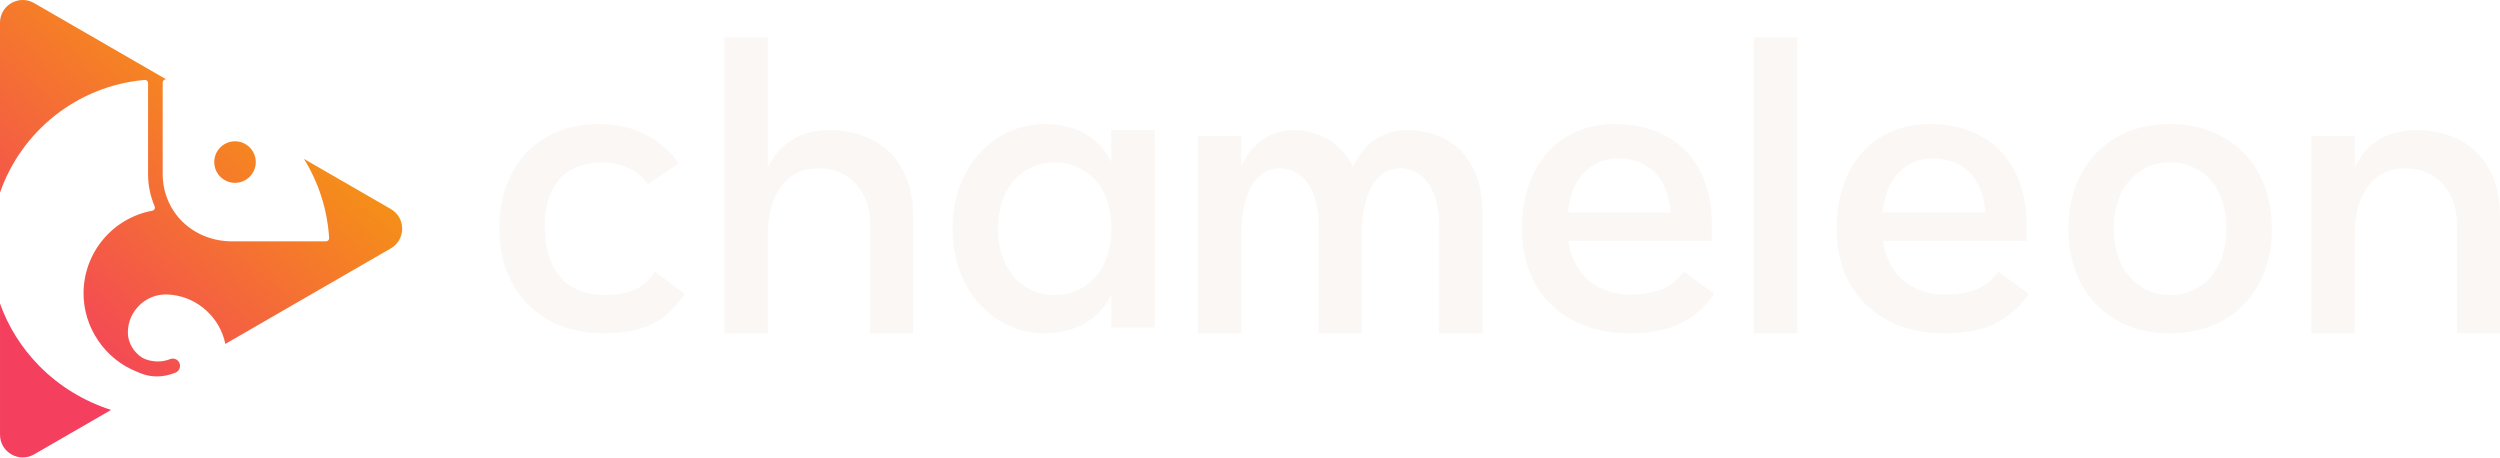
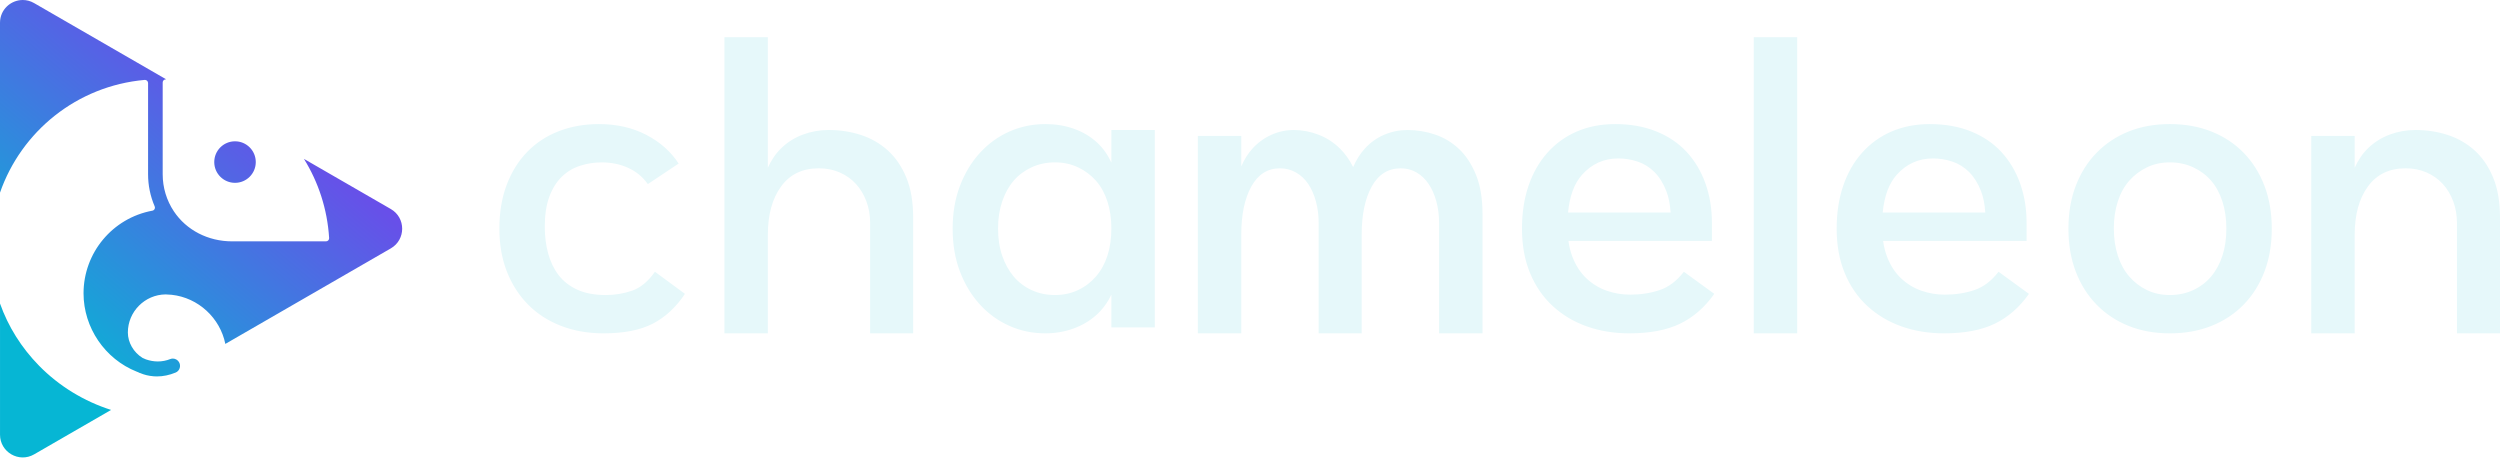
<svg xmlns="http://www.w3.org/2000/svg" xmlns:xlink="http://www.w3.org/1999/xlink" version="1.1" id="svg1" width="960" height="175.658" viewBox="0 0 960 175.658">
  <defs id="defs1">
-     <linearGradient id="linearGradient2">
-       <stop style="stop-color:#f59e0b;stop-opacity:1;" offset="0" id="stop2" />
-       <stop style="stop-color:#f43f5e;stop-opacity:1;" offset="1" id="stop3" />
+     <linearGradient id="linearGradient14">
+       <stop style="stop-color:#7c3aed;stop-opacity:1;" offset="0" id="stop13" />
+       <stop style="stop-color:#06b6d4;stop-opacity:1;" offset="1" id="stop14" />
    </linearGradient>
-     <linearGradient xlink:href="#linearGradient2" id="linearGradient10" x1="286.852" y1="300.848" x2="187.583" y2="419.152" gradientUnits="userSpaceOnUse" gradientTransform="translate(-159.9998,-272.1713)" />
+     <linearGradient xlink:href="#linearGradient14" id="linearGradient10" x1="286.852" y1="300.848" x2="187.583" y2="419.152" gradientUnits="userSpaceOnUse" gradientTransform="translate(-159.9998,-272.1713)" />
  </defs>
-   <path id="path16" style="fill:#fbf7f5;fill-opacity:1;stroke-width:1507.86" d="m 673.443,128 h 16.677 V 14.29 h -16.678 z M 278.181,14.29 V 128.001 h 16.677 V 90.099 c 0,-7.684 1.694,-13.849 5.08,-18.497 v 0 c 3.388,-4.651 8.211,-6.975 14.481,-6.975 v 0 c 2.93,0 5.609,0.53 8.035,1.593 v 0 c 2.424,1.058 4.496,2.525 6.213,4.395 v 0 c 1.72,1.874 3.057,4.093 4.02,6.671 v 0 c 0.962,2.582 1.443,5.336 1.443,8.263 v 0 42.453 h 16.527 V 83.577 c 0,-6.064 -0.889,-11.215 -2.656,-15.459 v 0 c -1.768,-4.248 -4.146,-7.711 -7.123,-10.389 v 0 c -2.982,-2.678 -6.422,-4.646 -10.315,-5.913 v 0 c -3.89,-1.262 -8.008,-1.896 -12.353,-1.896 v 0 c -3.439,0 -6.725,0.584 -9.856,1.745 v 0 c -3.135,1.161 -5.889,2.881 -8.264,5.155 v 0 c -2.173,2.083 -3.903,4.63 -5.232,7.6 v 0 -50.128 z m 546.269,97.109 c -2.63,-1.26 -4.906,-3.006 -6.82,-5.229 v 0 c -1.924,-2.22 -3.39,-4.902 -4.397,-8.035 v 0 c -1.014,-3.134 -1.52,-6.619 -1.52,-10.465 v 0 c 0,-3.738 0.506,-7.176 1.52,-10.31 v 0 c 1.007,-3.13 2.474,-5.786 4.397,-7.96 v 0 c 1.915,-2.173 4.191,-3.888 6.82,-5.155 v 0 c 2.628,-1.26 5.559,-1.894 8.794,-1.894 v 0 c 3.233,0 6.217,0.633 8.945,1.894 v 0 c 2.727,1.267 5.026,2.982 6.898,5.155 v 0 c 1.868,2.175 3.31,4.831 4.321,7.96 v 0 c 1.011,3.134 1.513,6.621 1.513,10.461 v 0 c 0,3.842 -0.503,7.304 -1.513,10.385 v 0 c -1.012,3.084 -2.454,5.74 -4.321,7.96 v 0 c -1.872,2.224 -4.171,3.969 -6.898,5.229 v 0 c -2.728,1.267 -5.712,1.896 -8.945,1.896 v 0 c -3.236,0 -6.166,-0.629 -8.794,-1.896 m -7.127,-60.87 c -4.751,1.921 -8.845,4.651 -12.28,8.189 v 0 c -3.437,3.539 -6.091,7.757 -7.959,12.659 v 0 c -1.872,4.906 -2.806,10.387 -2.806,16.452 v 0 c 0,6.066 0.934,11.549 2.806,16.451 v 0 c 1.868,4.906 4.521,9.124 7.959,12.661 v 0 c 3.435,3.543 7.528,6.269 12.28,8.187 v 0 c 4.753,1.922 10.058,2.881 15.921,2.881 v 0 c 5.859,0 11.192,-0.96 15.997,-2.881 v 0 c 4.799,-1.917 8.921,-4.644 12.357,-8.187 v 0 c 3.432,-3.537 6.088,-7.755 7.957,-12.661 v 0 c 1.869,-4.902 2.806,-10.385 2.806,-16.451 v 0 c 0,-6.066 -0.937,-11.547 -2.806,-16.452 v 0 c -1.869,-4.902 -4.526,-9.12 -7.957,-12.659 v 0 c -3.437,-3.539 -7.559,-6.267 -12.357,-8.189 v 0 c -4.804,-1.919 -10.138,-2.879 -15.997,-2.879 v 0 c -5.863,0 -11.168,0.96 -15.921,2.879 m -88.997,16.608 c 3.738,-4.19 8.39,-6.293 13.95,-6.293 v 0 c 2.524,0 5.003,0.406 7.428,1.215 v 0 c 2.426,0.809 4.572,2.147 6.445,4.019 v 0 c 1.87,1.868 3.384,4.297 4.55,7.276 v 0 c 0.897,2.312 1.445,5.069 1.649,8.263 v 0 h -39.385 c 0.604,-6.287 2.377,-11.131 5.363,-14.48 m -2.047,-16.608 c -4.395,1.921 -8.162,4.651 -11.295,8.189 v 0 c -3.136,3.539 -5.535,7.757 -7.202,12.659 v 0 c -1.666,4.906 -2.503,10.387 -2.503,16.452 v 0 c 0,6.368 1.037,12.055 3.111,17.058 v 0 c 2.07,5.004 4.979,9.225 8.719,12.661 v 0 c 3.74,3.436 8.109,6.04 13.111,7.809 v 0 c 5.005,1.766 10.436,2.652 16.302,2.652 v 0 c 7.883,0 14.38,-1.239 19.483,-3.712 v 0 c 5.102,-2.475 9.476,-6.295 13.115,-11.45 v 0 l -11.677,-8.491 c -2.727,3.541 -5.836,5.889 -9.323,7.051 v 0 c -3.489,1.164 -7.253,1.745 -11.294,1.745 v 0 c -3.135,0 -6.142,-0.505 -9.022,-1.518 v 0 c -2.882,-1.007 -5.459,-2.575 -7.735,-4.699 v 0 c -2.272,-2.121 -4.068,-4.851 -5.38,-8.183 v 0 c -0.73,-1.855 -1.25,-3.931 -1.576,-6.219 v 0 h 39.327 11.978 3.79 v -6.975 c 0,-5.455 -0.831,-10.509 -2.502,-15.162 v 0 c -1.666,-4.646 -4.068,-8.666 -7.201,-12.053 v 0 c -3.132,-3.386 -7.024,-6.012 -11.673,-7.883 v 0 c -4.653,-1.87 -9.909,-2.805 -15.769,-2.805 v 0 c -5.459,0 -10.387,0.96 -14.784,2.879 m -118.788,16.601 c 3.737,-4.19 8.388,-6.293 13.948,-6.293 v 0 c 2.524,0 5.002,0.406 7.43,1.215 v 0 c 2.424,0.809 4.572,2.147 6.441,4.019 v 0 c 1.871,1.868 3.388,4.297 4.55,7.276 v 0 c 0.898,2.312 1.447,5.069 1.649,8.263 v 0 h -39.383 c 0.602,-6.287 2.375,-11.131 5.363,-14.48 m -2.05,-16.608 c -4.394,1.921 -8.162,4.651 -11.292,8.189 v 0 c -3.136,3.539 -5.535,7.757 -7.203,12.659 v 0 c -1.668,4.906 -2.502,10.387 -2.502,16.452 v 0 c 0,6.368 1.035,12.055 3.109,17.058 v 0 c 2.071,5.004 4.978,9.225 8.718,12.661 v 0 c 3.738,3.436 8.109,6.04 13.114,7.809 v 0 c 5.002,1.766 10.436,2.652 16.299,2.652 v 0 c 7.886,0 14.38,-1.239 19.483,-3.712 v 0 c 5.103,-2.475 9.478,-6.295 13.118,-11.45 v 0 l -11.678,-8.491 c -2.726,3.541 -5.837,5.889 -9.323,7.051 v 0 c -3.486,1.164 -7.253,1.745 -11.294,1.745 v 0 c -3.135,0 -6.14,-0.505 -9.022,-1.518 v 0 c -2.882,-1.007 -5.459,-2.575 -7.733,-4.699 v 0 c -2.274,-2.121 -4.068,-4.851 -5.382,-8.183 v 0 c -0.732,-1.855 -1.25,-3.931 -1.575,-6.219 v 0 h 39.327 11.98 3.79 v -6.975 c 0,-5.455 -0.831,-10.509 -2.503,-15.162 v 0 c -1.666,-4.646 -4.068,-8.666 -7.198,-12.053 v 0 c -3.135,-3.386 -7.027,-6.012 -11.675,-7.883 v 0 c -4.653,-1.87 -9.908,-2.805 -15.769,-2.805 v 0 c -5.458,0 -10.385,0.96 -14.784,2.879 m -209.306,60.868 c -2.726,-1.26 -5.028,-3.006 -6.897,-5.229 v 0 c -1.871,-2.22 -3.334,-4.876 -4.397,-7.96 v 0 c -1.06,-3.08 -1.594,-6.593 -1.594,-10.537 v 0 c 0,-3.738 0.533,-7.176 1.594,-10.31 v 0 c 1.063,-3.131 2.524,-5.786 4.397,-7.96 v 0 c 1.869,-2.173 4.171,-3.888 6.897,-5.155 v 0 c 2.729,-1.26 5.709,-1.894 8.946,-1.894 v 0 c 3.232,0 6.189,0.633 8.868,1.894 v 0 c 2.678,1.267 4.979,2.982 6.9,5.155 v 0 c 1.917,2.175 3.384,4.831 4.397,7.96 v 0 c 1.009,3.134 1.515,6.572 1.515,10.31 v 0 c 0,3.945 -0.506,7.457 -1.515,10.537 v 0 c -1.013,3.084 -2.481,5.74 -4.397,7.96 v 0 c -1.922,2.224 -4.223,3.969 -6.9,5.229 v 0 c -2.679,1.267 -5.636,1.896 -8.868,1.896 v 0 c -3.238,0 -6.218,-0.629 -8.946,-1.896 m -8.565,-60.874 c -4.298,1.921 -8.062,4.651 -11.294,8.189 v 0 c -3.239,3.539 -5.788,7.757 -7.655,12.659 v 0 c -1.872,4.906 -2.806,10.387 -2.806,16.452 v 0 c 0,6.066 0.934,11.549 2.806,16.451 v 0 c 1.868,4.906 4.418,9.124 7.655,12.661 v 0 c 3.233,3.543 6.997,6.269 11.294,8.187 v 0 c 4.296,1.922 8.921,2.881 13.873,2.881 v 0 c 3.738,0 7.301,-0.606 10.69,-1.818 v 0 c 3.383,-1.213 6.342,-2.956 8.871,-5.23 v 0 c 2.402,-2.165 4.315,-4.783 5.76,-7.819 v 0 12.594 h 16.677 V 49.918 h -16.677 v 12.502 c -1.389,-3.01 -3.222,-5.599 -5.533,-7.725 v 0 c -2.48,-2.274 -5.41,-4.017 -8.797,-5.23 v 0 c -3.386,-1.211 -7.048,-1.818 -10.991,-1.818 v 0 c -4.952,0 -9.577,0.96 -13.873,2.879 m -172.996,-0.151 c -4.699,1.818 -8.742,4.469 -12.128,7.958 v 0 c -3.388,3.486 -6.018,7.711 -7.883,12.661 v 0 c -1.872,4.952 -2.806,10.566 -2.806,16.831 v 0 c 0,6.066 0.96,11.549 2.882,16.45 v 0 c 1.92,4.906 4.625,9.124 8.111,12.661 v 0 c 3.489,3.543 7.705,6.269 12.661,8.187 v 0 c 4.951,1.922 10.41,2.881 16.374,2.881 v 0 c 7.784,0 14.075,-1.239 18.875,-3.712 v 0 c 4.799,-2.475 8.921,-6.295 12.358,-11.45 v 0 l -11.524,-8.491 c -2.63,3.744 -5.561,6.168 -8.794,7.278 v 0 c -3.236,1.114 -6.569,1.668 -10.007,1.668 v 0 c -4.347,0 -8.013,-0.68 -10.992,-2.049 v 0 c -2.98,-1.361 -5.383,-3.231 -7.199,-5.607 v 0 c -1.823,-2.377 -3.161,-5.155 -4.019,-8.338 v 0 c -0.861,-3.185 -1.29,-6.597 -1.29,-10.236 v 0 c 0,-4.548 0.582,-8.386 1.741,-11.523 v 0 c 1.164,-3.132 2.756,-5.686 4.777,-7.658 v 0 c 2.022,-1.969 4.373,-3.38 7.052,-4.24 v 0 c 2.675,-0.859 5.432,-1.29 8.267,-1.29 v 0 c 3.735,0 7.147,0.706 10.23,2.121 v 0 c 3.085,1.417 5.585,3.488 7.505,6.217 v 0 l 11.83,-7.885 c -2.935,-4.546 -7.053,-8.209 -12.36,-10.992 v 0 c -5.306,-2.779 -11.396,-4.168 -18.27,-4.168 v 0 c -5.559,0 -10.688,0.908 -15.39,2.728 m 703.119,1.288 c -3.136,1.161 -5.889,2.881 -8.264,5.155 v 0 c -2.176,2.083 -3.904,4.63 -5.232,7.6 v 0 -12.224 h -16.679 v 75.807 h 16.679 V 90.102 c 0,-7.684 1.692,-13.849 5.079,-18.497 v 0 c 3.388,-4.65 8.212,-6.975 14.478,-6.975 v 0 c 2.933,0 5.612,0.53 8.038,1.593 v 0 c 2.426,1.058 4.496,2.525 6.215,4.395 v 0 c 1.718,1.874 3.056,4.093 4.016,6.671 v 0 c 0.962,2.582 1.444,5.336 1.444,8.263 v 0 42.453 h 16.527 V 83.58 c 0,-6.064 -0.886,-11.215 -2.656,-15.459 v 0 c -1.769,-4.248 -4.145,-7.711 -7.125,-10.389 v 0 c -2.983,-2.678 -6.421,-4.646 -10.312,-5.913 v 0 c -3.891,-1.262 -8.011,-1.896 -12.355,-1.896 v 0 c -3.436,0 -6.725,0.584 -9.855,1.745 m -386.167,0.075 c -2.832,1.211 -5.308,2.982 -7.428,5.308 v 0 c -1.819,1.992 -3.303,4.377 -4.489,7.109 v 0 c -1.355,-2.698 -2.982,-5.028 -4.912,-6.957 v 0 c -2.424,-2.427 -5.206,-4.248 -8.336,-5.459 v 0 c -3.136,-1.213 -6.321,-1.821 -9.555,-1.821 v 0 c -3.031,0 -5.937,0.633 -8.714,1.896 v 0 c -2.782,1.267 -5.208,3.06 -7.278,5.384 v 0 c -1.704,1.911 -3.082,4.166 -4.17,6.723 v 0 -11.728 h -16.68 v 75.807 h 16.68 V 90.106 c 0,-7.684 1.29,-13.849 3.866,-18.497 v 0 c 2.579,-4.65 6.239,-6.975 10.992,-6.975 v 0 c 2.223,0 4.269,0.53 6.14,1.593 v 0 c 1.871,1.058 3.437,2.525 4.699,4.395 v 0 c 1.265,1.874 2.249,4.093 2.959,6.671 v 0 c 0.704,2.582 1.063,5.336 1.063,8.263 v 0 42.453 h 16.522 V 90.108 c 0,-7.684 1.291,-13.849 3.869,-18.497 v 0 c 2.576,-4.65 6.29,-6.975 11.142,-6.975 v 0 c 2.222,0 4.245,0.53 6.065,1.593 v 0 c 1.818,1.058 3.36,2.525 4.622,4.395 v 0 c 1.263,1.874 2.25,4.093 2.961,6.671 v 0 c 0.705,2.582 1.061,5.336 1.061,8.263 v 0 42.453 h 16.68 V 82.227 c 0,-5.965 -0.838,-10.994 -2.503,-15.089 v 0 c -1.67,-4.091 -3.845,-7.403 -6.52,-9.93 v 0 c -2.679,-2.529 -5.738,-4.373 -9.173,-5.535 v 0 c -3.435,-1.161 -6.974,-1.745 -10.612,-1.745 v 0 c -3.135,0 -6.118,0.608 -8.945,1.821" />
+   <path id="path16" style="fill:#e6f8fa;fill-opacity:1;stroke-width:1507.86" d="m 673.443,128 h 16.677 V 14.29 h -16.678 z M 278.181,14.29 V 128.001 h 16.677 V 90.099 c 0,-7.684 1.694,-13.849 5.08,-18.497 v 0 c 3.388,-4.651 8.211,-6.975 14.481,-6.975 v 0 c 2.93,0 5.609,0.53 8.035,1.593 v 0 c 2.424,1.058 4.496,2.525 6.213,4.395 v 0 c 1.72,1.874 3.057,4.093 4.02,6.671 v 0 c 0.962,2.582 1.443,5.336 1.443,8.263 v 0 42.453 h 16.527 V 83.577 c 0,-6.064 -0.889,-11.215 -2.656,-15.459 v 0 c -1.768,-4.248 -4.146,-7.711 -7.123,-10.389 v 0 c -2.982,-2.678 -6.422,-4.646 -10.315,-5.913 v 0 c -3.89,-1.262 -8.008,-1.896 -12.353,-1.896 v 0 c -3.439,0 -6.725,0.584 -9.856,1.745 v 0 c -3.135,1.161 -5.889,2.881 -8.264,5.155 v 0 c -2.173,2.083 -3.903,4.63 -5.232,7.6 v 0 -50.128 z m 546.269,97.109 c -2.63,-1.26 -4.906,-3.006 -6.82,-5.229 v 0 c -1.924,-2.22 -3.39,-4.902 -4.397,-8.035 v 0 c -1.014,-3.134 -1.52,-6.619 -1.52,-10.465 v 0 c 0,-3.738 0.506,-7.176 1.52,-10.31 v 0 c 1.007,-3.13 2.474,-5.786 4.397,-7.96 v 0 c 1.915,-2.173 4.191,-3.888 6.82,-5.155 v 0 c 2.628,-1.26 5.559,-1.894 8.794,-1.894 v 0 c 3.233,0 6.217,0.633 8.945,1.894 v 0 c 2.727,1.267 5.026,2.982 6.898,5.155 v 0 c 1.868,2.175 3.31,4.831 4.321,7.96 v 0 c 1.011,3.134 1.513,6.621 1.513,10.461 v 0 c 0,3.842 -0.503,7.304 -1.513,10.385 v 0 c -1.012,3.084 -2.454,5.74 -4.321,7.96 v 0 c -1.872,2.224 -4.171,3.969 -6.898,5.229 v 0 c -2.728,1.267 -5.712,1.896 -8.945,1.896 v 0 c -3.236,0 -6.166,-0.629 -8.794,-1.896 m -7.127,-60.87 c -4.751,1.921 -8.845,4.651 -12.28,8.189 v 0 c -3.437,3.539 -6.091,7.757 -7.959,12.659 v 0 c -1.872,4.906 -2.806,10.387 -2.806,16.452 v 0 c 0,6.066 0.934,11.549 2.806,16.451 v 0 c 1.868,4.906 4.521,9.124 7.959,12.661 v 0 c 3.435,3.543 7.528,6.269 12.28,8.187 v 0 c 4.753,1.922 10.058,2.881 15.921,2.881 v 0 c 5.859,0 11.192,-0.96 15.997,-2.881 v 0 c 4.799,-1.917 8.921,-4.644 12.357,-8.187 v 0 c 3.432,-3.537 6.088,-7.755 7.957,-12.661 v 0 c 1.869,-4.902 2.806,-10.385 2.806,-16.451 v 0 c 0,-6.066 -0.937,-11.547 -2.806,-16.452 v 0 c -1.869,-4.902 -4.526,-9.12 -7.957,-12.659 v 0 c -3.437,-3.539 -7.559,-6.267 -12.357,-8.189 v 0 c -4.804,-1.919 -10.138,-2.879 -15.997,-2.879 v 0 c -5.863,0 -11.168,0.96 -15.921,2.879 m -88.997,16.608 c 3.738,-4.19 8.39,-6.293 13.95,-6.293 v 0 c 2.524,0 5.003,0.406 7.428,1.215 v 0 c 2.426,0.809 4.572,2.147 6.445,4.019 v 0 c 1.87,1.868 3.384,4.297 4.55,7.276 v 0 c 0.897,2.312 1.445,5.069 1.649,8.263 v 0 h -39.385 c 0.604,-6.287 2.377,-11.131 5.363,-14.48 m -2.047,-16.608 c -4.395,1.921 -8.162,4.651 -11.295,8.189 v 0 c -3.136,3.539 -5.535,7.757 -7.202,12.659 v 0 c -1.666,4.906 -2.503,10.387 -2.503,16.452 v 0 c 0,6.368 1.037,12.055 3.111,17.058 v 0 c 2.07,5.004 4.979,9.225 8.719,12.661 v 0 c 3.74,3.436 8.109,6.04 13.111,7.809 v 0 c 5.005,1.766 10.436,2.652 16.302,2.652 v 0 c 7.883,0 14.38,-1.239 19.483,-3.712 v 0 c 5.102,-2.475 9.476,-6.295 13.115,-11.45 v 0 l -11.677,-8.491 c -2.727,3.541 -5.836,5.889 -9.323,7.051 v 0 c -3.489,1.164 -7.253,1.745 -11.294,1.745 v 0 c -3.135,0 -6.142,-0.505 -9.022,-1.518 v 0 c -2.882,-1.007 -5.459,-2.575 -7.735,-4.699 v 0 c -2.272,-2.121 -4.068,-4.851 -5.38,-8.183 v 0 c -0.73,-1.855 -1.25,-3.931 -1.576,-6.219 v 0 h 39.327 11.978 3.79 v -6.975 c 0,-5.455 -0.831,-10.509 -2.502,-15.162 v 0 c -1.666,-4.646 -4.068,-8.666 -7.201,-12.053 v 0 c -3.132,-3.386 -7.024,-6.012 -11.673,-7.883 v 0 c -4.653,-1.87 -9.909,-2.805 -15.769,-2.805 v 0 c -5.459,0 -10.387,0.96 -14.784,2.879 m -118.788,16.601 c 3.737,-4.19 8.388,-6.293 13.948,-6.293 v 0 c 2.524,0 5.002,0.406 7.43,1.215 v 0 c 2.424,0.809 4.572,2.147 6.441,4.019 v 0 c 1.871,1.868 3.388,4.297 4.55,7.276 v 0 c 0.898,2.312 1.447,5.069 1.649,8.263 v 0 h -39.383 c 0.602,-6.287 2.375,-11.131 5.363,-14.48 m -2.05,-16.608 c -4.394,1.921 -8.162,4.651 -11.292,8.189 v 0 c -3.136,3.539 -5.535,7.757 -7.203,12.659 v 0 c -1.668,4.906 -2.502,10.387 -2.502,16.452 v 0 c 0,6.368 1.035,12.055 3.109,17.058 v 0 c 2.071,5.004 4.978,9.225 8.718,12.661 v 0 c 3.738,3.436 8.109,6.04 13.114,7.809 v 0 c 5.002,1.766 10.436,2.652 16.299,2.652 v 0 c 7.886,0 14.38,-1.239 19.483,-3.712 v 0 c 5.103,-2.475 9.478,-6.295 13.118,-11.45 v 0 l -11.678,-8.491 c -2.726,3.541 -5.837,5.889 -9.323,7.051 v 0 c -3.486,1.164 -7.253,1.745 -11.294,1.745 v 0 c -3.135,0 -6.14,-0.505 -9.022,-1.518 v 0 c -2.882,-1.007 -5.459,-2.575 -7.733,-4.699 v 0 c -2.274,-2.121 -4.068,-4.851 -5.382,-8.183 v 0 c -0.732,-1.855 -1.25,-3.931 -1.575,-6.219 v 0 h 39.327 11.98 3.79 v -6.975 c 0,-5.455 -0.831,-10.509 -2.503,-15.162 v 0 c -1.666,-4.646 -4.068,-8.666 -7.198,-12.053 v 0 c -3.135,-3.386 -7.027,-6.012 -11.675,-7.883 v 0 c -4.653,-1.87 -9.908,-2.805 -15.769,-2.805 v 0 c -5.458,0 -10.385,0.96 -14.784,2.879 m -209.306,60.868 c -2.726,-1.26 -5.028,-3.006 -6.897,-5.229 v 0 c -1.871,-2.22 -3.334,-4.876 -4.397,-7.96 v 0 c -1.06,-3.08 -1.594,-6.593 -1.594,-10.537 v 0 c 0,-3.738 0.533,-7.176 1.594,-10.31 v 0 c 1.063,-3.131 2.524,-5.786 4.397,-7.96 v 0 c 1.869,-2.173 4.171,-3.888 6.897,-5.155 v 0 c 2.729,-1.26 5.709,-1.894 8.946,-1.894 v 0 c 3.232,0 6.189,0.633 8.868,1.894 v 0 c 2.678,1.267 4.979,2.982 6.9,5.155 v 0 c 1.917,2.175 3.384,4.831 4.397,7.96 v 0 c 1.009,3.134 1.515,6.572 1.515,10.31 v 0 c 0,3.945 -0.506,7.457 -1.515,10.537 v 0 c -1.013,3.084 -2.481,5.74 -4.397,7.96 v 0 c -1.922,2.224 -4.223,3.969 -6.9,5.229 v 0 c -2.679,1.267 -5.636,1.896 -8.868,1.896 v 0 c -3.238,0 -6.218,-0.629 -8.946,-1.896 m -8.565,-60.874 c -4.298,1.921 -8.062,4.651 -11.294,8.189 v 0 c -3.239,3.539 -5.788,7.757 -7.655,12.659 v 0 c -1.872,4.906 -2.806,10.387 -2.806,16.452 v 0 c 0,6.066 0.934,11.549 2.806,16.451 v 0 c 1.868,4.906 4.418,9.124 7.655,12.661 v 0 c 3.233,3.543 6.997,6.269 11.294,8.187 v 0 c 4.296,1.922 8.921,2.881 13.873,2.881 v 0 c 3.738,0 7.301,-0.606 10.69,-1.818 v 0 c 3.383,-1.213 6.342,-2.956 8.871,-5.23 v 0 c 2.402,-2.165 4.315,-4.783 5.76,-7.819 v 0 12.594 h 16.677 V 49.918 h -16.677 v 12.502 c -1.389,-3.01 -3.222,-5.599 -5.533,-7.725 v 0 c -2.48,-2.274 -5.41,-4.017 -8.797,-5.23 v 0 c -3.386,-1.211 -7.048,-1.818 -10.991,-1.818 v 0 c -4.952,0 -9.577,0.96 -13.873,2.879 m -172.996,-0.151 c -4.699,1.818 -8.742,4.469 -12.128,7.958 v 0 c -3.388,3.486 -6.018,7.711 -7.883,12.661 v 0 c -1.872,4.952 -2.806,10.566 -2.806,16.831 v 0 c 0,6.066 0.96,11.549 2.882,16.45 v 0 c 1.92,4.906 4.625,9.124 8.111,12.661 v 0 c 3.489,3.543 7.705,6.269 12.661,8.187 v 0 c 4.951,1.922 10.41,2.881 16.374,2.881 v 0 c 7.784,0 14.075,-1.239 18.875,-3.712 v 0 c 4.799,-2.475 8.921,-6.295 12.358,-11.45 v 0 l -11.524,-8.491 c -2.63,3.744 -5.561,6.168 -8.794,7.278 v 0 c -3.236,1.114 -6.569,1.668 -10.007,1.668 v 0 c -4.347,0 -8.013,-0.68 -10.992,-2.049 v 0 c -2.98,-1.361 -5.383,-3.231 -7.199,-5.607 v 0 c -1.823,-2.377 -3.161,-5.155 -4.019,-8.338 v 0 c -0.861,-3.185 -1.29,-6.597 -1.29,-10.236 v 0 c 0,-4.548 0.582,-8.386 1.741,-11.523 v 0 c 1.164,-3.132 2.756,-5.686 4.777,-7.658 v 0 c 2.022,-1.969 4.373,-3.38 7.052,-4.24 v 0 c 2.675,-0.859 5.432,-1.29 8.267,-1.29 v 0 c 3.735,0 7.147,0.706 10.23,2.121 v 0 c 3.085,1.417 5.585,3.488 7.505,6.217 v 0 l 11.83,-7.885 c -2.935,-4.546 -7.053,-8.209 -12.36,-10.992 v 0 c -5.306,-2.779 -11.396,-4.168 -18.27,-4.168 v 0 c -5.559,0 -10.688,0.908 -15.39,2.728 m 703.119,1.288 c -3.136,1.161 -5.889,2.881 -8.264,5.155 v 0 c -2.176,2.083 -3.904,4.63 -5.232,7.6 v 0 -12.224 h -16.679 v 75.807 h 16.679 V 90.102 c 0,-7.684 1.692,-13.849 5.079,-18.497 v 0 c 3.388,-4.65 8.212,-6.975 14.478,-6.975 v 0 c 2.933,0 5.612,0.53 8.038,1.593 v 0 c 2.426,1.058 4.496,2.525 6.215,4.395 v 0 c 1.718,1.874 3.056,4.093 4.016,6.671 v 0 c 0.962,2.582 1.444,5.336 1.444,8.263 v 0 42.453 h 16.527 V 83.58 c 0,-6.064 -0.886,-11.215 -2.656,-15.459 v 0 c -1.769,-4.248 -4.145,-7.711 -7.125,-10.389 v 0 c -2.983,-2.678 -6.421,-4.646 -10.312,-5.913 v 0 c -3.891,-1.262 -8.011,-1.896 -12.355,-1.896 v 0 c -3.436,0 -6.725,0.584 -9.855,1.745 m -386.167,0.075 c -2.832,1.211 -5.308,2.982 -7.428,5.308 v 0 c -1.819,1.992 -3.303,4.377 -4.489,7.109 v 0 c -1.355,-2.698 -2.982,-5.028 -4.912,-6.957 v 0 c -2.424,-2.427 -5.206,-4.248 -8.336,-5.459 v 0 c -3.136,-1.213 -6.321,-1.821 -9.555,-1.821 v 0 c -3.031,0 -5.937,0.633 -8.714,1.896 v 0 c -2.782,1.267 -5.208,3.06 -7.278,5.384 v 0 c -1.704,1.911 -3.082,4.166 -4.17,6.723 v 0 -11.728 h -16.68 v 75.807 h 16.68 V 90.106 c 0,-7.684 1.29,-13.849 3.866,-18.497 v 0 c 2.579,-4.65 6.239,-6.975 10.992,-6.975 v 0 c 2.223,0 4.269,0.53 6.14,1.593 v 0 c 1.871,1.058 3.437,2.525 4.699,4.395 v 0 c 1.265,1.874 2.249,4.093 2.959,6.671 v 0 c 0.704,2.582 1.063,5.336 1.063,8.263 v 0 42.453 h 16.522 V 90.108 c 0,-7.684 1.291,-13.849 3.869,-18.497 v 0 c 2.576,-4.65 6.29,-6.975 11.142,-6.975 v 0 c 2.222,0 4.245,0.53 6.065,1.593 v 0 c 1.818,1.058 3.36,2.525 4.622,4.395 v 0 c 1.263,1.874 2.25,4.093 2.961,6.671 v 0 c 0.705,2.582 1.061,5.336 1.061,8.263 v 0 42.453 h 16.68 V 82.227 c 0,-5.965 -0.838,-10.994 -2.503,-15.089 v 0 c -1.67,-4.091 -3.845,-7.403 -6.52,-9.93 v 0 c -2.679,-2.529 -5.738,-4.373 -9.173,-5.535 v 0 c -3.435,-1.161 -6.974,-1.745 -10.612,-1.745 v 0 c -3.135,0 -6.118,0.608 -8.945,1.821" />
  <path id="path1" style="fill:url(#linearGradient10);fill-opacity:1;stroke-width:1507.86" d="m 8.8797423e-5,8.74 v 65.232 C 8.195,50.448 29.492,33.022 55.547,30.684 v 0 c 0.038,-0.002 0.073,-0.002 0.109,-0.002 v 0 c 0.298,0 0.588,0.111 0.812,0.316 v 0 c 0.249,0.228 0.393,0.547 0.393,0.887 v 0 35.04 c 0,4.25 0.852,8.396 2.531,12.323 v 0 c 0.148,0.337 0.131,0.717 -0.041,1.041 v 0 c -0.174,0.324 -0.483,0.547 -0.844,0.614 v 0 c -15.312,2.829 -26.428,16.181 -26.428,31.747 v 0 c 0,13.151 8.219,25.239 20.447,30.076 v 0 l 0.511,0.196 0.532,0.264 c 0.086,0.016 0.172,0.037 0.234,0.061 v 0 c 1.57,0.676 3.283,1.095 5.088,1.237 v 0 c 0.036,8.3e-4 0.238,0.022 0.238,0.022 v 0 c 0.513,0.037 0.829,0.042 1.145,0.042 v 0 c 2.37,0 4.783,-0.502 7.172,-1.488 v 0 c 0.747,-0.309 1.316,-0.936 1.561,-1.718 v 0 c 0.251,-0.797 0.137,-1.657 -0.311,-2.36 v 0 c -0.512,-0.797 -1.403,-1.293 -2.327,-1.293 v 0 c -0.326,0 -0.642,0.059 -0.945,0.178 v 0 c -1.552,0.618 -3.178,0.932 -4.828,0.932 v 0 c -1.515,0 -3.057,-0.268 -4.572,-0.799 v 0 l -1.303,-0.573 c -3.47,-2.147 -5.621,-5.947 -5.621,-9.757 v 0 c 0,-7.99 6.505,-14.548 14.494,-14.613 v 0 l 0.384,0.021 c 0.631,0.015 1.314,0.053 1.974,0.124 v 0 c 10.217,1.127 18.575,8.911 20.574,18.863 v 0 L 150.071,95.38 c 5.82,-3.36 5.82,-11.758 0,-15.115 v 0 l -33.361,-19.257 c 5.523,8.885 8.981,19.225 9.677,30.396 v 0 c 0.019,0.329 -0.096,0.655 -0.325,0.897 v 0 c -0.228,0.241 -0.545,0.378 -0.876,0.378 v 0 H 89.09 c -9.175,0 -17.521,-4.307 -22.324,-11.519 v 0 c -2.81,-4.218 -4.294,-9.144 -4.294,-14.238 v 0 -35.256 c 0,-0.329 0.133,-0.64 0.367,-0.867 v 0 c 0.225,-0.217 0.524,-0.337 0.835,-0.337 v 0 h 0.041 c 0.036,8.3e-4 0.069,0.003 0.103,0.004 v 0 L 13.095,1.183 C 11.687,0.371 10.197,-7.9786684e-6 8.744,-7.9786684e-6 v 0 c -4.56,0 -8.742,3.643 -8.742,8.74 m 82.272,53.495 c 0,4.403 3.568,7.974 7.97,7.974 v 0 c 4.405,0 7.973,-3.571 7.973,-7.974 v 0 c 0,-4.405 -3.568,-7.974 -7.973,-7.974 v 0 c -4.402,0 -7.97,3.569 -7.97,7.974 M 0.006,166.916 c 0,6.72 7.274,10.919 13.094,7.56 v 0 l 29.556,-17.066 c -10.36,-3.303 -19.925,-9.098 -27.65,-16.971 v 0 C 8.183,133.484 3.121,125.349 0.006,116.552 v 0 z" />
</svg>
